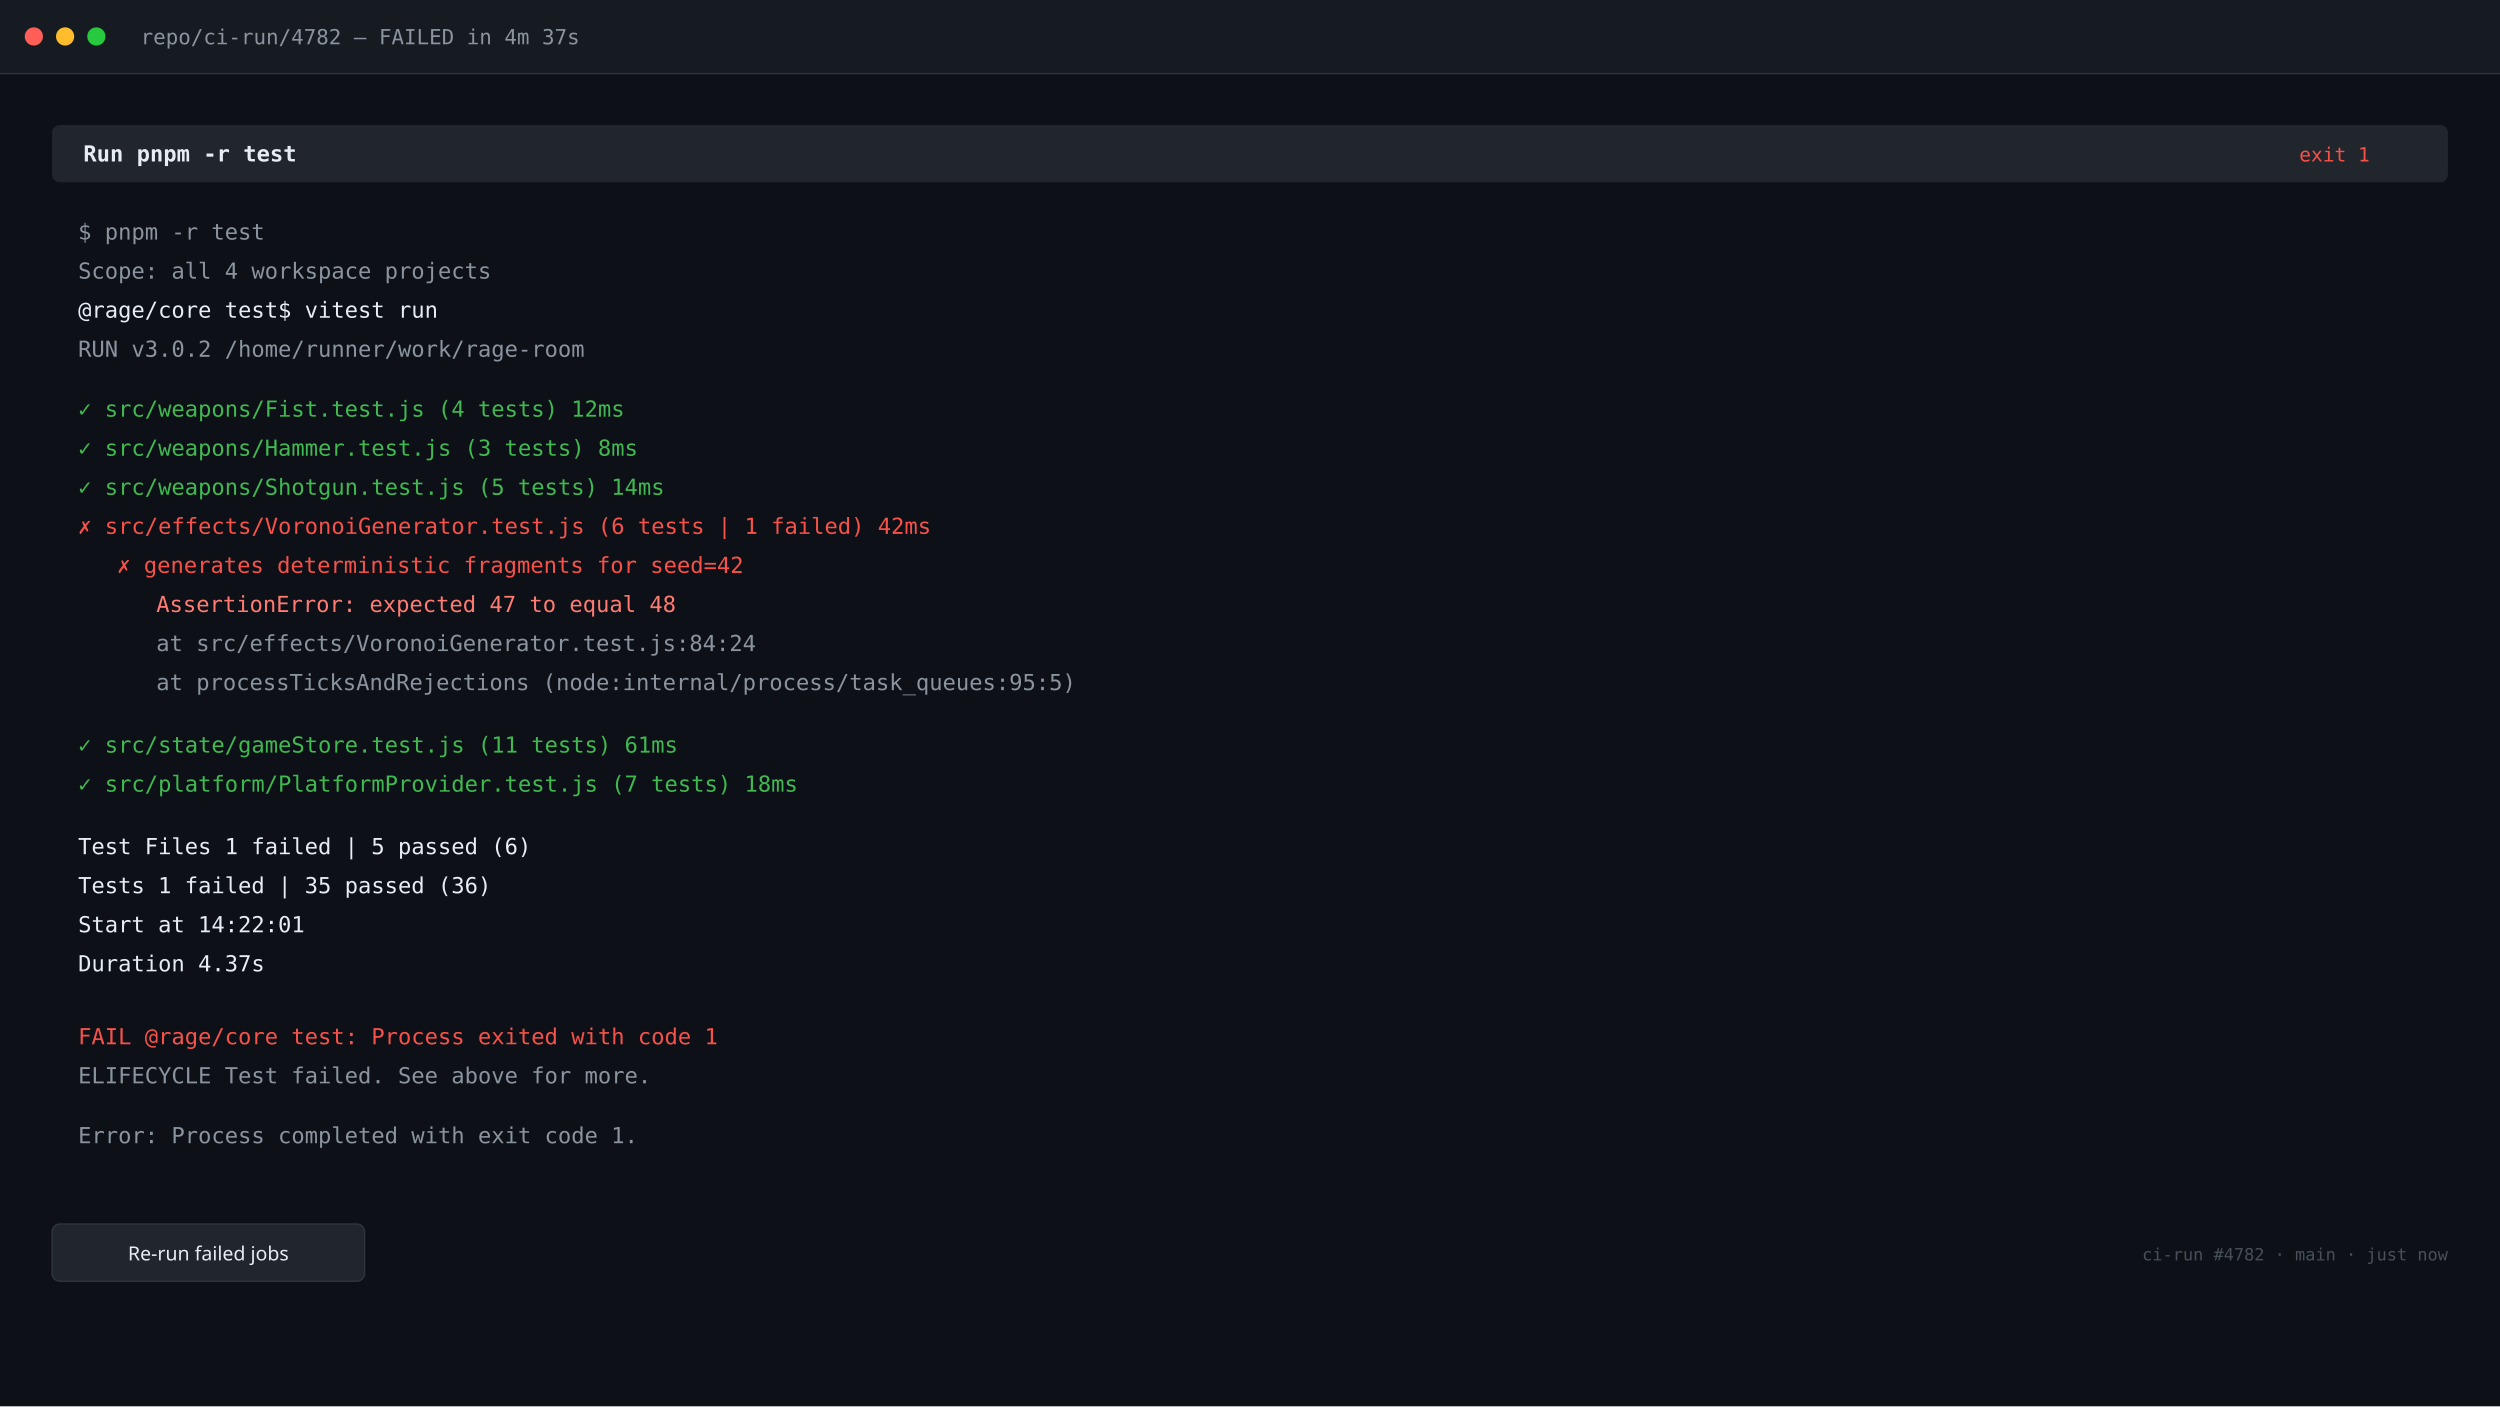
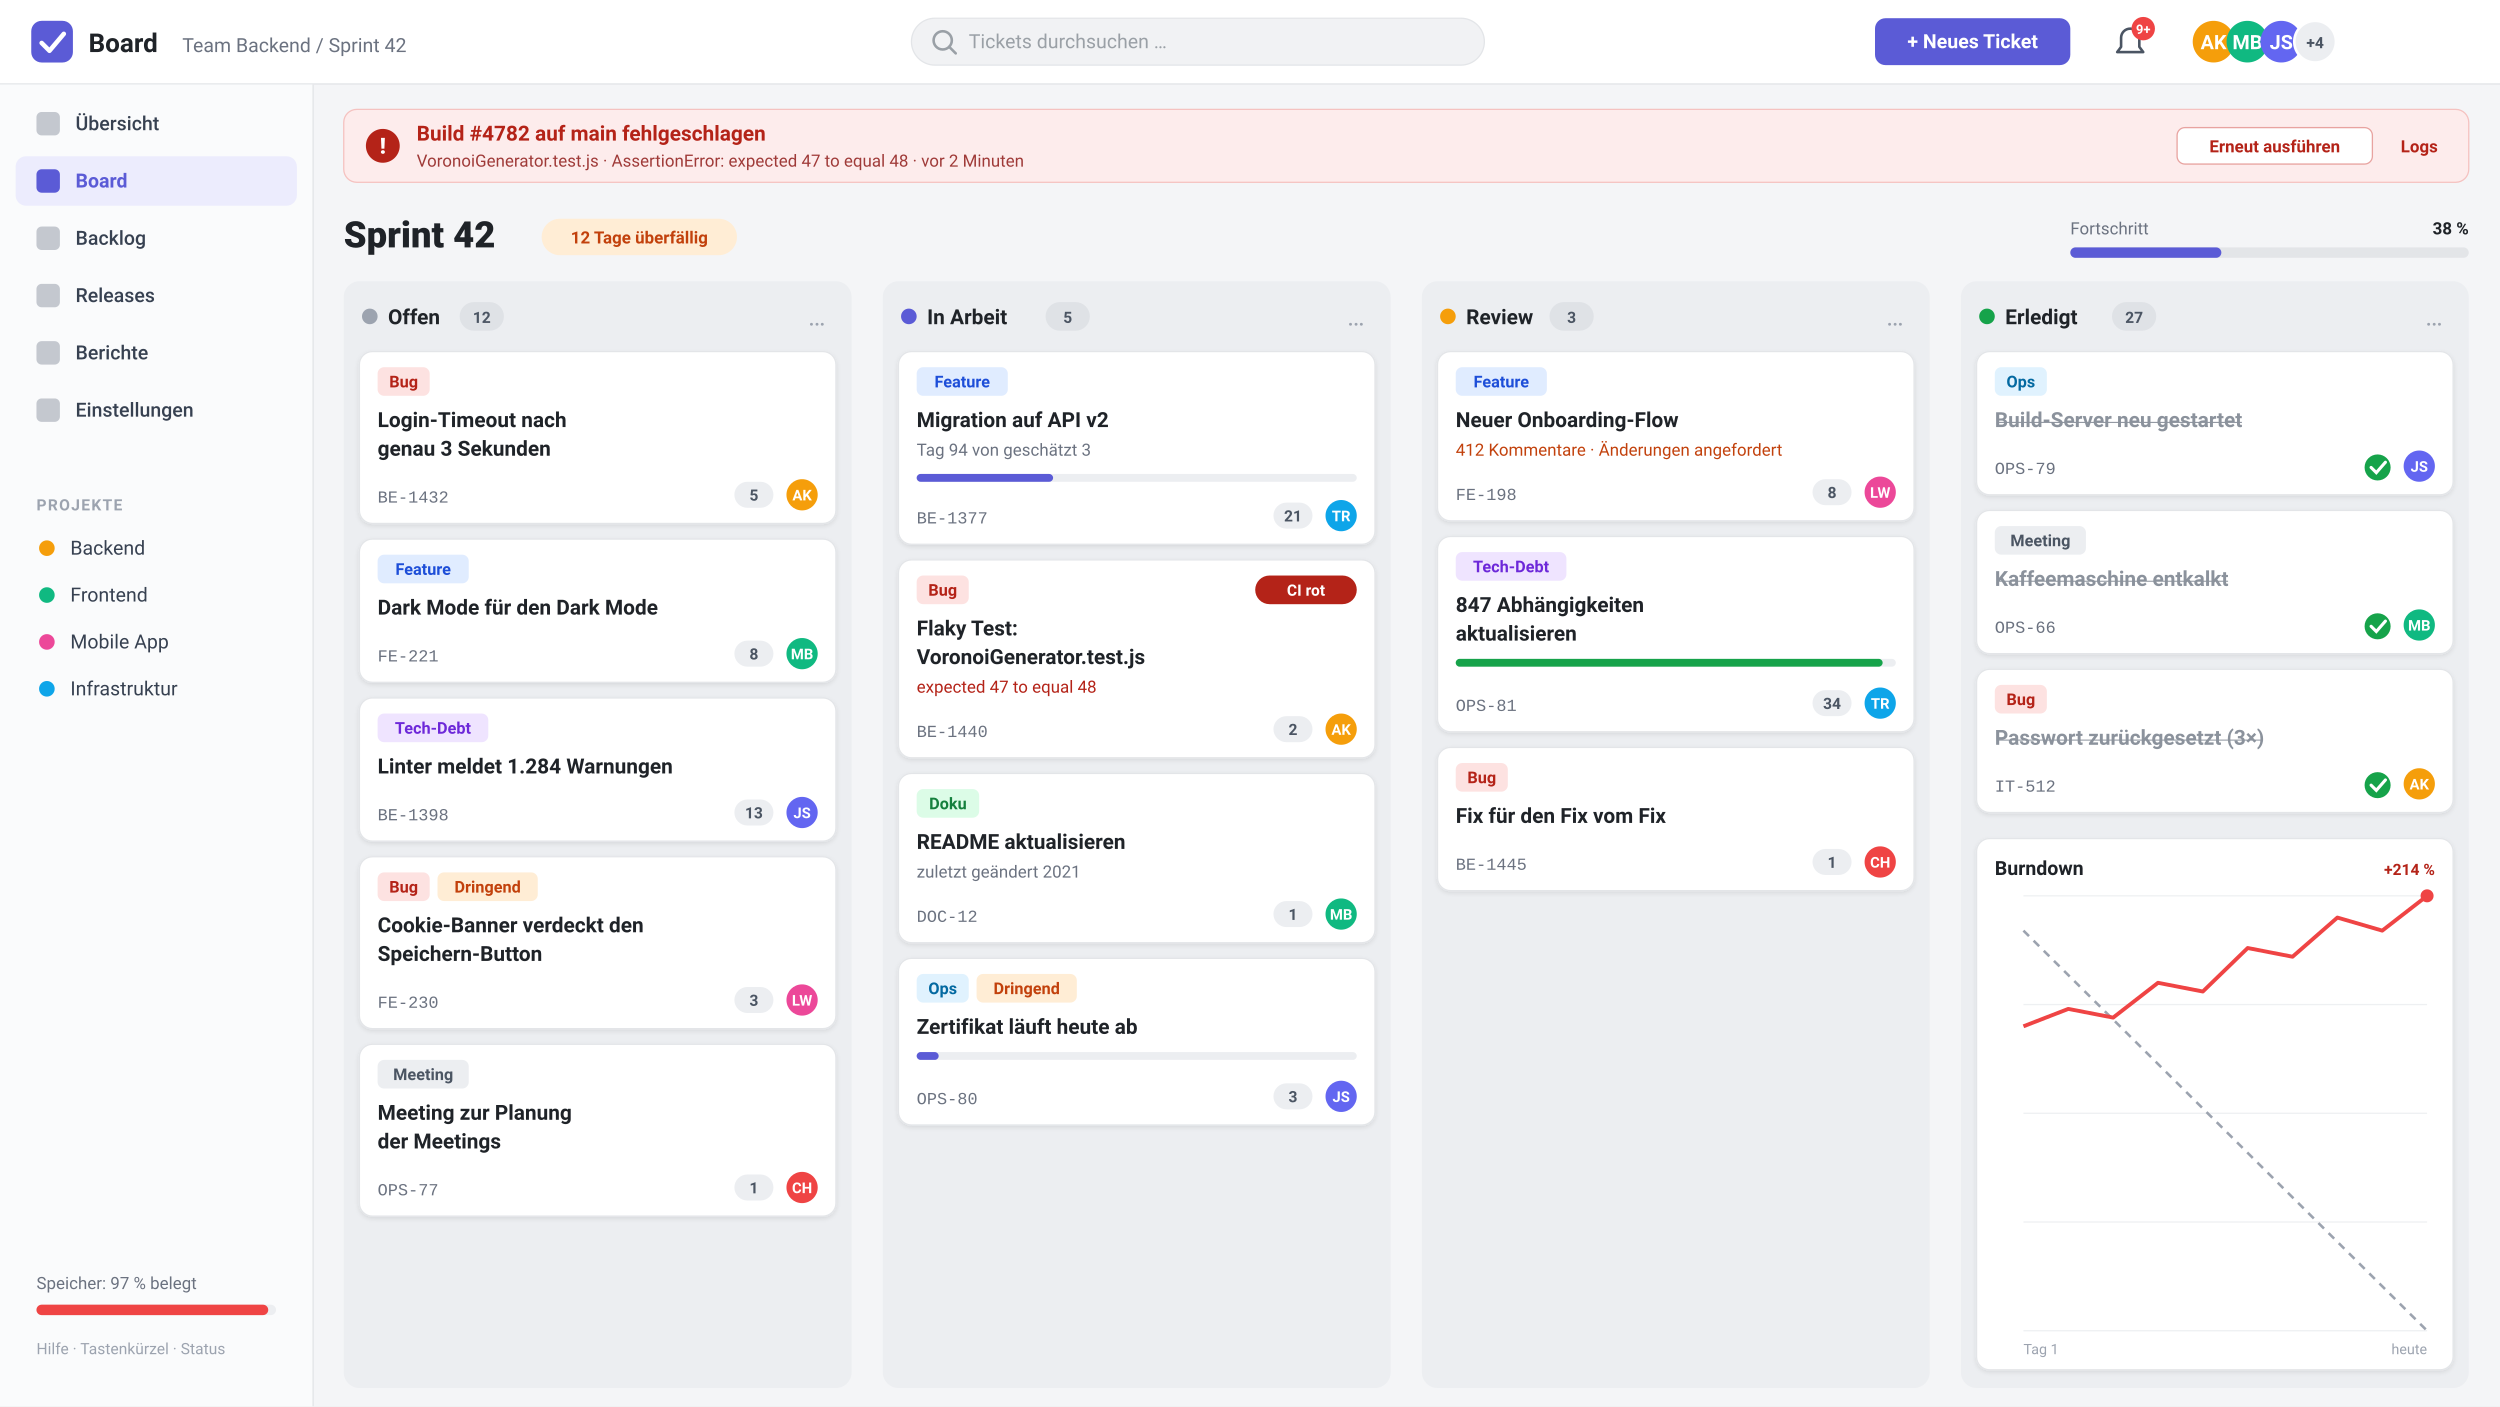
- <svg xmlns="http://www.w3.org/2000/svg" width="1920" height="1080" viewBox="0 0 1920 1080">
-   <rect width="1920" height="1080" fill="#0d1117" />
-   <rect x="0" y="0" width="1920" height="56" fill="#161b22" />
-   <rect x="0" y="56" width="1920" height="1" fill="#30363d" />
-   <circle cx="26" cy="28" r="7" fill="#ff5f56" />
-   <circle cx="50" cy="28" r="7" fill="#ffbd2e" />
-   <circle cx="74" cy="28" r="7" fill="#27c93f" />
-   <text x="108" y="34" font-family="ui-monospace, SFMono-Regular, Consolas, monospace" font-size="16" fill="#8b949e">
-     repo/ci-run/4782  —  FAILED in 4m 37s
-   </text>
-   <rect x="40" y="96" width="1840" height="44" fill="#21262d" rx="6" />
-   <text x="64" y="124" font-family="ui-monospace, Consolas, monospace" font-size="17" fill="#e6edf3" font-weight="700">
-     Run pnpm -r test
-   </text>
-   <text x="1820" y="124" text-anchor="end" font-family="ui-monospace, Consolas, monospace" font-size="15" fill="#f85149">
-     exit 1
-   </text>
-   <g font-family="ui-monospace, SFMono-Regular, Consolas, monospace" font-size="17">
-     <text x="60" y="184" fill="#8b949e">$ pnpm -r test</text>
-     <text x="60" y="214" fill="#8b949e">Scope: all 4 workspace projects</text>
-     <text x="60" y="244" fill="#e6edf3">@rage/core test$ vitest run</text>
-     <text x="60" y="274" fill="#8b949e"> RUN  v3.0.2 /home/runner/work/rage-room</text>
-     <text x="60" y="320" fill="#3fb950"> ✓ src/weapons/Fist.test.js (4 tests) 12ms</text>
-     <text x="60" y="350" fill="#3fb950"> ✓ src/weapons/Hammer.test.js (3 tests) 8ms</text>
-     <text x="60" y="380" fill="#3fb950"> ✓ src/weapons/Shotgun.test.js (5 tests) 14ms</text>
-     <text x="60" y="410" fill="#f85149"> ✗ src/effects/VoronoiGenerator.test.js (6 tests | 1 failed) 42ms</text>
-     <text x="90" y="440" fill="#f85149">  ✗ generates deterministic fragments for seed=42</text>
-     <text x="120" y="470" fill="#ff7b72">    AssertionError: expected 47 to equal 48</text>
-     <text x="120" y="500" fill="#8b949e">      at src/effects/VoronoiGenerator.test.js:84:24</text>
-     <text x="120" y="530" fill="#8b949e">      at processTicksAndRejections (node:internal/process/task_queues:95:5)</text>
-     <text x="60" y="578" fill="#3fb950"> ✓ src/state/gameStore.test.js (11 tests) 61ms</text>
-     <text x="60" y="608" fill="#3fb950"> ✓ src/platform/PlatformProvider.test.js (7 tests) 18ms</text>
-     <text x="60" y="656" fill="#e6edf3"> Test Files  1 failed | 5 passed (6)</text>
-     <text x="60" y="686" fill="#e6edf3">      Tests  1 failed | 35 passed (36)</text>
-     <text x="60" y="716" fill="#e6edf3">   Start at  14:22:01</text>
-     <text x="60" y="746" fill="#e6edf3">   Duration  4.37s</text>
-     <text x="60" y="802" fill="#f85149"> FAIL  @rage/core test: Process exited with code 1</text>
-     <text x="60" y="832" fill="#8b949e">   ELIFECYCLE  Test failed. See above for more.</text>
-     <text x="60" y="878" fill="#8b949e">Error: Process completed with exit code 1.</text>
-   </g>
-   <rect x="40" y="940" width="240" height="44" rx="6" fill="#21262d" stroke="#30363d" />
-   <text x="160" y="968" text-anchor="middle" font-family="system-ui, sans-serif" font-size="15" fill="#e6edf3">
-     Re-run failed jobs
-   </text>
-   <text x="1880" y="968" text-anchor="end" font-family="ui-monospace, Consolas, monospace" font-size="13" fill="#484f58">
-     ci-run #4782  ·  main  ·  just now
-   </text>
+ <svg xmlns="http://www.w3.org/2000/svg" width="1920" height="1080" viewBox="0 0 1920 1080" font-family="system-ui, -apple-system, 'Segoe UI', Roboto, Arial, sans-serif">
+   <defs>
+     <filter id="sh" x="-5%" y="-10%" width="110%" height="130%">
+       <feDropShadow dx="0" dy="1.5" stdDeviation="1.8" flood-color="#0f172a" flood-opacity="0.09" />
+     </filter>
+   </defs>
+   <rect width="1920" height="1080" fill="#f4f5f7" />
+   <rect width="1920" height="64" fill="#fff" />
+   <rect y="64" width="1920" height="1" fill="#e3e5e8" />
+   <rect x="24" y="16" width="32" height="32" rx="8" fill="#5b5bd6" />
+   <path d="M32 33 l6 6 l11 -13" stroke="#fff" stroke-width="3.5" fill="none" stroke-linecap="round" stroke-linejoin="round" />
+   <text x="68" y="40" font-size="20" font-weight="700" fill="#1f2328">Board</text>
+   <text x="140" y="40" font-size="15" fill="#6b7280">Team Backend  /  Sprint 42</text>
+   <rect x="700" y="14" width="440" height="36" rx="18" fill="#f1f2f4" stroke="#e3e5e8" />
+   <circle cx="724" cy="31" r="7" fill="none" stroke="#9aa0a6" stroke-width="2" />
+   <line x1="729" y1="36" x2="734" y2="41" stroke="#9aa0a6" stroke-width="2" stroke-linecap="round" />
+   <text x="744" y="37" font-size="15" fill="#9aa0a6">Tickets durchsuchen …</text>
+   <rect x="1440" y="14" width="150" height="36" rx="8" fill="#5b5bd6" />
+   <text x="1515" y="37" text-anchor="middle" font-size="15" font-weight="600" fill="#fff">+ Neues Ticket</text>
+   <path d="M1626 40 h20 l-3 -4 v-7 a7 7 0 0 0 -14 0 v7 z" fill="none" stroke="#4b5563" stroke-width="2" stroke-linejoin="round" />
+   <circle cx="1646" cy="22" r="9" fill="#ef4444" />
+   <text x="1646" y="26" text-anchor="middle" font-size="10" font-weight="700" fill="#fff">9+</text>
+   <circle cx="1700" cy="32" r="16" fill="#f59e0b" />
+   <text x="1700" y="37.76" text-anchor="middle" font-size="15.2" font-weight="700" fill="#fff">AK</text>
+   <circle cx="1726" cy="32" r="16" fill="#10b981" />
+   <text x="1726" y="37.76" text-anchor="middle" font-size="15.2" font-weight="700" fill="#fff">MB</text>
+   <circle cx="1752" cy="32" r="16" fill="#6366f1" />
+   <text x="1752" y="37.76" text-anchor="middle" font-size="15.2" font-weight="700" fill="#fff">JS</text>
+   <circle cx="1778" cy="32" r="16" fill="#eceef1" stroke="#fff" stroke-width="2" />
+   <text x="1778" y="37" text-anchor="middle" font-size="12" font-weight="700" fill="#4b5563">+4</text>
+   <rect y="65" width="240" height="1015" fill="#fafbfc" />
+   <rect x="240" y="65" width="1" height="1015" fill="#e3e5e8" />
+   <rect x="28" y="86" width="18" height="18" rx="4" fill="#c4c8cf" />
+   <text x="58" y="100" font-size="15" font-weight="500" fill="#374151">Übersicht</text>
+   <rect x="12" y="120" width="216" height="38" rx="8" fill="#ececfd" />
+   <rect x="28" y="130" width="18" height="18" rx="4" fill="#5b5bd6" />
+   <text x="58" y="144" font-size="15" font-weight="700" fill="#5b5bd6">Board</text>
+   <rect x="28" y="174" width="18" height="18" rx="4" fill="#c4c8cf" />
+   <text x="58" y="188" font-size="15" font-weight="500" fill="#374151">Backlog</text>
+   <rect x="28" y="218" width="18" height="18" rx="4" fill="#c4c8cf" />
+   <text x="58" y="232" font-size="15" font-weight="500" fill="#374151">Releases</text>
+   <rect x="28" y="262" width="18" height="18" rx="4" fill="#c4c8cf" />
+   <text x="58" y="276" font-size="15" font-weight="500" fill="#374151">Berichte</text>
+   <rect x="28" y="306" width="18" height="18" rx="4" fill="#c4c8cf" />
+   <text x="58" y="320" font-size="15" font-weight="500" fill="#374151">Einstellungen</text>
+   <text x="28" y="392" font-size="12" font-weight="700" fill="#9ca3af" letter-spacing="1">PROJEKTE</text>
+   <circle cx="36" cy="421" r="6" fill="#f59e0b" />
+   <text x="54" y="426" font-size="15" fill="#374151">Backend</text>
+   <circle cx="36" cy="457" r="6" fill="#10b981" />
+   <text x="54" y="462" font-size="15" fill="#374151">Frontend</text>
+   <circle cx="36" cy="493" r="6" fill="#ec4899" />
+   <text x="54" y="498" font-size="15" fill="#374151">Mobile App</text>
+   <circle cx="36" cy="529" r="6" fill="#0ea5e9" />
+   <text x="54" y="534" font-size="15" fill="#374151">Infrastruktur</text>
+   <text x="28" y="990" font-size="13" fill="#6b7280">Speicher: 97 % belegt</text>
+   <rect x="28" y="1002" width="184" height="8" rx="4" fill="#eceef1" />
+   <rect x="28" y="1002" width="178" height="8" rx="4" fill="#ef4444" />
+   <text x="28" y="1040" font-size="12" fill="#9ca3af">Hilfe · Tastenkürzel · Status</text>
+   <rect x="264" y="84" width="1632" height="56" rx="10" fill="#fdecec" stroke="#f5c2c0" />
+   <circle cx="294" cy="112" r="13" fill="#b42318" />
+   <text x="294" y="118" text-anchor="middle" font-size="17" font-weight="800" fill="#fff">!</text>
+   <text x="320" y="108" font-size="16" font-weight="700" fill="#b42318">Build #4782 auf main fehlgeschlagen</text>
+   <text x="320" y="128" font-size="13" fill="#9f3a38">VoronoiGenerator.test.js · AssertionError: expected 47 to equal 48 · vor 2 Minuten</text>
+   <rect x="1672" y="98" width="150" height="28" rx="6" fill="#fff" stroke="#e8a3a0" />
+   <text x="1747" y="117" text-anchor="middle" font-size="13" font-weight="600" fill="#b42318">Erneut ausführen</text>
+   <text x="1858" y="117" text-anchor="middle" font-size="13" font-weight="600" fill="#b42318">Logs</text>
+   <text x="264" y="190" font-size="28" font-weight="800" fill="#1f2328">Sprint 42</text>
+   <rect x="416" y="168" width="150" height="28" rx="14" fill="#ffedd5" />
+   <text x="491" y="187" text-anchor="middle" font-size="13" font-weight="700" fill="#c2410c">12 Tage überfällig</text>
+   <text x="1590" y="180" font-size="13" fill="#6b7280">Fortschritt</text>
+   <text x="1896" y="180" text-anchor="end" font-size="13" font-weight="700" fill="#1f2328">38 %</text>
+   <rect x="1590" y="190" width="306" height="8" rx="4" fill="#e3e5e8" />
+   <rect x="1590" y="190" width="116" height="8" rx="4" fill="#5b5bd6" />
+   <rect x="264" y="216" width="390" height="850" rx="12" fill="#eceef1" />
+   <circle cx="284" cy="243" r="6" fill="#9ca3af" />
+   <text x="298" y="249" font-size="16" font-weight="700" fill="#1f2328">Offen</text>
+   <rect x="353" y="232" width="34" height="22" rx="11" fill="#dfe2e6" />
+   <text x="370" y="248" text-anchor="middle" font-size="12" font-weight="700" fill="#4b5563">12</text>
+   <text x="634" y="250" text-anchor="end" font-size="20" fill="#9ca3af">…</text>
+   <g filter="url(#sh)">
+     <rect x="276" y="270" width="366" height="132" rx="10" fill="#ffffff" stroke="#e3e5e8" />
+   </g>
+   <rect x="290" y="282" width="40" height="22" rx="5" fill="#fde2e1" />
+   <text x="310" y="297.5" text-anchor="middle" font-size="12.5" font-weight="600" fill="#b42318">Bug</text>
+   <text x="290" y="328" font-size="16" font-weight="600" fill="#1f2328">Login-Timeout nach</text>
+   <text x="290" y="350" font-size="16" font-weight="600" fill="#1f2328">genau 3 Sekunden</text>
+   <text x="290" y="386" font-family="ui-monospace, Consolas, 'Courier New', monospace" font-size="13" fill="#6b7280">BE-1432</text>
+   <rect x="564" y="370" width="30" height="20" rx="10" fill="#eceef1" />
+   <text x="579" y="384.5" text-anchor="middle" font-size="12" font-weight="700" fill="#4b5563">5</text>
+   <circle cx="616" cy="380" r="12" fill="#f59e0b" />
+   <text x="616" y="384.32" text-anchor="middle" font-size="11.4" font-weight="700" fill="#fff">AK</text>
+   <g filter="url(#sh)">
+     <rect x="276" y="414" width="366" height="110" rx="10" fill="#ffffff" stroke="#e3e5e8" />
+   </g>
+   <rect x="290" y="426" width="70" height="22" rx="5" fill="#e0ecff" />
+   <text x="325" y="441.5" text-anchor="middle" font-size="12.5" font-weight="600" fill="#1d4ed8">Feature</text>
+   <text x="290" y="472" font-size="16" font-weight="600" fill="#1f2328">Dark Mode für den Dark Mode</text>
+   <text x="290" y="508" font-family="ui-monospace, Consolas, 'Courier New', monospace" font-size="13" fill="#6b7280">FE-221</text>
+   <rect x="564" y="492" width="30" height="20" rx="10" fill="#eceef1" />
+   <text x="579" y="506.5" text-anchor="middle" font-size="12" font-weight="700" fill="#4b5563">8</text>
+   <circle cx="616" cy="502" r="12" fill="#10b981" />
+   <text x="616" y="506.32" text-anchor="middle" font-size="11.4" font-weight="700" fill="#fff">MB</text>
+   <g filter="url(#sh)">
+     <rect x="276" y="536" width="366" height="110" rx="10" fill="#ffffff" stroke="#e3e5e8" />
+   </g>
+   <rect x="290" y="548" width="85" height="22" rx="5" fill="#efe4ff" />
+   <text x="332.5" y="563.5" text-anchor="middle" font-size="12.5" font-weight="600" fill="#6d28d9">Tech-Debt</text>
+   <text x="290" y="594" font-size="16" font-weight="600" fill="#1f2328">Linter meldet 1.284 Warnungen</text>
+   <text x="290" y="630" font-family="ui-monospace, Consolas, 'Courier New', monospace" font-size="13" fill="#6b7280">BE-1398</text>
+   <rect x="564" y="614" width="30" height="20" rx="10" fill="#eceef1" />
+   <text x="579" y="628.5" text-anchor="middle" font-size="12" font-weight="700" fill="#4b5563">13</text>
+   <circle cx="616" cy="624" r="12" fill="#6366f1" />
+   <text x="616" y="628.32" text-anchor="middle" font-size="11.4" font-weight="700" fill="#fff">JS</text>
+   <g filter="url(#sh)">
+     <rect x="276" y="658" width="366" height="132" rx="10" fill="#ffffff" stroke="#e3e5e8" />
+   </g>
+   <rect x="290" y="670" width="40" height="22" rx="5" fill="#fde2e1" />
+   <text x="310" y="685.5" text-anchor="middle" font-size="12.5" font-weight="600" fill="#b42318">Bug</text>
+   <rect x="336" y="670" width="77" height="22" rx="5" fill="#ffedd5" />
+   <text x="374.5" y="685.5" text-anchor="middle" font-size="12.5" font-weight="600" fill="#c2410c">Dringend</text>
+   <text x="290" y="716" font-size="16" font-weight="600" fill="#1f2328">Cookie-Banner verdeckt den</text>
+   <text x="290" y="738" font-size="16" font-weight="600" fill="#1f2328">Speichern-Button</text>
+   <text x="290" y="774" font-family="ui-monospace, Consolas, 'Courier New', monospace" font-size="13" fill="#6b7280">FE-230</text>
+   <rect x="564" y="758" width="30" height="20" rx="10" fill="#eceef1" />
+   <text x="579" y="772.5" text-anchor="middle" font-size="12" font-weight="700" fill="#4b5563">3</text>
+   <circle cx="616" cy="768" r="12" fill="#ec4899" />
+   <text x="616" y="772.32" text-anchor="middle" font-size="11.4" font-weight="700" fill="#fff">LW</text>
+   <g filter="url(#sh)">
+     <rect x="276" y="802" width="366" height="132" rx="10" fill="#ffffff" stroke="#e3e5e8" />
+   </g>
+   <rect x="290" y="814" width="70" height="22" rx="5" fill="#eceef1" />
+   <text x="325" y="829.5" text-anchor="middle" font-size="12.5" font-weight="600" fill="#4b5563">Meeting</text>
+   <text x="290" y="860" font-size="16" font-weight="600" fill="#1f2328">Meeting zur Planung</text>
+   <text x="290" y="882" font-size="16" font-weight="600" fill="#1f2328">der Meetings</text>
+   <text x="290" y="918" font-family="ui-monospace, Consolas, 'Courier New', monospace" font-size="13" fill="#6b7280">OPS-77</text>
+   <rect x="564" y="902" width="30" height="20" rx="10" fill="#eceef1" />
+   <text x="579" y="916.5" text-anchor="middle" font-size="12" font-weight="700" fill="#4b5563">1</text>
+   <circle cx="616" cy="912" r="12" fill="#ef4444" />
+   <text x="616" y="916.32" text-anchor="middle" font-size="11.4" font-weight="700" fill="#fff">CH</text>
+   <rect x="678" y="216" width="390" height="850" rx="12" fill="#eceef1" />
+   <circle cx="698" cy="243" r="6" fill="#5b5bd6" />
+   <text x="712" y="249" font-size="16" font-weight="700" fill="#1f2328">In Arbeit</text>
+   <rect x="803" y="232" width="34" height="22" rx="11" fill="#dfe2e6" />
+   <text x="820" y="248" text-anchor="middle" font-size="12" font-weight="700" fill="#4b5563">5</text>
+   <text x="1048" y="250" text-anchor="end" font-size="20" fill="#9ca3af">…</text>
+   <g filter="url(#sh)">
+     <rect x="690" y="270" width="366" height="148" rx="10" fill="#ffffff" stroke="#e3e5e8" />
+   </g>
+   <rect x="704" y="282" width="70" height="22" rx="5" fill="#e0ecff" />
+   <text x="739" y="297.5" text-anchor="middle" font-size="12.5" font-weight="600" fill="#1d4ed8">Feature</text>
+   <text x="704" y="328" font-size="16" font-weight="600" fill="#1f2328">Migration auf API v2</text>
+   <text x="704" y="350" font-size="13" fill="#6b7280">Tag 94 von geschätzt 3</text>
+   <rect x="704" y="364" width="338" height="6" rx="3" fill="#eceef1" />
+   <rect x="704" y="364" width="104.78" height="6" rx="3" fill="#5b5bd6" />
+   <text x="704" y="402" font-family="ui-monospace, Consolas, 'Courier New', monospace" font-size="13" fill="#6b7280">BE-1377</text>
+   <rect x="978" y="386" width="30" height="20" rx="10" fill="#eceef1" />
+   <text x="993" y="400.5" text-anchor="middle" font-size="12" font-weight="700" fill="#4b5563">21</text>
+   <circle cx="1030" cy="396" r="12" fill="#0ea5e9" />
+   <text x="1030" y="400.32" text-anchor="middle" font-size="11.4" font-weight="700" fill="#fff">TR</text>
+   <g filter="url(#sh)">
+     <rect x="690" y="430" width="366" height="152" rx="10" fill="#ffffff" stroke="#e3e5e8" />
+   </g>
+   <rect x="704" y="442" width="40" height="22" rx="5" fill="#fde2e1" />
+   <text x="724" y="457.5" text-anchor="middle" font-size="12.5" font-weight="600" fill="#b42318">Bug</text>
+   <text x="704" y="488" font-size="16" font-weight="600" fill="#1f2328">Flaky Test:</text>
+   <text x="704" y="510" font-size="16" font-weight="600" fill="#1f2328">VoronoiGenerator.test.js</text>
+   <text x="704" y="532" font-size="13" fill="#b42318">expected 47 to equal 48</text>
+   <text x="704" y="566" font-family="ui-monospace, Consolas, 'Courier New', monospace" font-size="13" fill="#6b7280">BE-1440</text>
+   <rect x="978" y="550" width="30" height="20" rx="10" fill="#eceef1" />
+   <text x="993" y="564.5" text-anchor="middle" font-size="12" font-weight="700" fill="#4b5563">2</text>
+   <circle cx="1030" cy="560" r="12" fill="#f59e0b" />
+   <text x="1030" y="564.32" text-anchor="middle" font-size="11.4" font-weight="700" fill="#fff">AK</text>
+   <rect x="964" y="442" width="78" height="22" rx="11" fill="#b42318" />
+   <text x="1003" y="457.5" text-anchor="middle" font-size="12" font-weight="700" fill="#fff">CI rot</text>
+   <g filter="url(#sh)">
+     <rect x="690" y="594" width="366" height="130" rx="10" fill="#ffffff" stroke="#e3e5e8" />
+   </g>
+   <rect x="704" y="606" width="48" height="22" rx="5" fill="#dcfce7" />
+   <text x="728" y="621.5" text-anchor="middle" font-size="12.5" font-weight="600" fill="#15803d">Doku</text>
+   <text x="704" y="652" font-size="16" font-weight="600" fill="#1f2328">README aktualisieren</text>
+   <text x="704" y="674" font-size="13" fill="#6b7280">zuletzt geändert 2021</text>
+   <text x="704" y="708" font-family="ui-monospace, Consolas, 'Courier New', monospace" font-size="13" fill="#6b7280">DOC-12</text>
+   <rect x="978" y="692" width="30" height="20" rx="10" fill="#eceef1" />
+   <text x="993" y="706.5" text-anchor="middle" font-size="12" font-weight="700" fill="#4b5563">1</text>
+   <circle cx="1030" cy="702" r="12" fill="#10b981" />
+   <text x="1030" y="706.32" text-anchor="middle" font-size="11.4" font-weight="700" fill="#fff">MB</text>
+   <g filter="url(#sh)">
+     <rect x="690" y="736" width="366" height="128" rx="10" fill="#ffffff" stroke="#e3e5e8" />
+   </g>
+   <rect x="704" y="748" width="40" height="22" rx="5" fill="#e0f2fe" />
+   <text x="724" y="763.5" text-anchor="middle" font-size="12.5" font-weight="600" fill="#0369a1">Ops</text>
+   <rect x="750" y="748" width="77" height="22" rx="5" fill="#ffedd5" />
+   <text x="788.5" y="763.5" text-anchor="middle" font-size="12.5" font-weight="600" fill="#c2410c">Dringend</text>
+   <text x="704" y="794" font-size="16" font-weight="600" fill="#1f2328">Zertifikat läuft heute ab</text>
+   <rect x="704" y="808" width="338" height="6" rx="3" fill="#eceef1" />
+   <rect x="704" y="808" width="16.9" height="6" rx="3" fill="#5b5bd6" />
+   <text x="704" y="848" font-family="ui-monospace, Consolas, 'Courier New', monospace" font-size="13" fill="#6b7280">OPS-80</text>
+   <rect x="978" y="832" width="30" height="20" rx="10" fill="#eceef1" />
+   <text x="993" y="846.5" text-anchor="middle" font-size="12" font-weight="700" fill="#4b5563">3</text>
+   <circle cx="1030" cy="842" r="12" fill="#6366f1" />
+   <text x="1030" y="846.32" text-anchor="middle" font-size="11.4" font-weight="700" fill="#fff">JS</text>
+   <rect x="1092" y="216" width="390" height="850" rx="12" fill="#eceef1" />
+   <circle cx="1112" cy="243" r="6" fill="#f59e0b" />
+   <text x="1126" y="249" font-size="16" font-weight="700" fill="#1f2328">Review</text>
+   <rect x="1190" y="232" width="34" height="22" rx="11" fill="#dfe2e6" />
+   <text x="1207" y="248" text-anchor="middle" font-size="12" font-weight="700" fill="#4b5563">3</text>
+   <text x="1462" y="250" text-anchor="end" font-size="20" fill="#9ca3af">…</text>
+   <g filter="url(#sh)">
+     <rect x="1104" y="270" width="366" height="130" rx="10" fill="#ffffff" stroke="#e3e5e8" />
+   </g>
+   <rect x="1118" y="282" width="70" height="22" rx="5" fill="#e0ecff" />
+   <text x="1153" y="297.5" text-anchor="middle" font-size="12.5" font-weight="600" fill="#1d4ed8">Feature</text>
+   <text x="1118" y="328" font-size="16" font-weight="600" fill="#1f2328">Neuer Onboarding-Flow</text>
+   <text x="1118" y="350" font-size="13" fill="#c2410c">412 Kommentare · Änderungen angefordert</text>
+   <text x="1118" y="384" font-family="ui-monospace, Consolas, 'Courier New', monospace" font-size="13" fill="#6b7280">FE-198</text>
+   <rect x="1392" y="368" width="30" height="20" rx="10" fill="#eceef1" />
+   <text x="1407" y="382.5" text-anchor="middle" font-size="12" font-weight="700" fill="#4b5563">8</text>
+   <circle cx="1444" cy="378" r="12" fill="#ec4899" />
+   <text x="1444" y="382.32" text-anchor="middle" font-size="11.4" font-weight="700" fill="#fff">LW</text>
+   <g filter="url(#sh)">
+     <rect x="1104" y="412" width="366" height="150" rx="10" fill="#ffffff" stroke="#e3e5e8" />
+   </g>
+   <rect x="1118" y="424" width="85" height="22" rx="5" fill="#efe4ff" />
+   <text x="1160.5" y="439.5" text-anchor="middle" font-size="12.5" font-weight="600" fill="#6d28d9">Tech-Debt</text>
+   <text x="1118" y="470" font-size="16" font-weight="600" fill="#1f2328">847 Abhängigkeiten</text>
+   <text x="1118" y="492" font-size="16" font-weight="600" fill="#1f2328">aktualisieren</text>
+   <rect x="1118" y="506" width="338" height="6" rx="3" fill="#eceef1" />
+   <rect x="1118" y="506" width="327.86" height="6" rx="3" fill="#16a34a" />
+   <text x="1118" y="546" font-family="ui-monospace, Consolas, 'Courier New', monospace" font-size="13" fill="#6b7280">OPS-81</text>
+   <rect x="1392" y="530" width="30" height="20" rx="10" fill="#eceef1" />
+   <text x="1407" y="544.5" text-anchor="middle" font-size="12" font-weight="700" fill="#4b5563">34</text>
+   <circle cx="1444" cy="540" r="12" fill="#0ea5e9" />
+   <text x="1444" y="544.32" text-anchor="middle" font-size="11.4" font-weight="700" fill="#fff">TR</text>
+   <g filter="url(#sh)">
+     <rect x="1104" y="574" width="366" height="110" rx="10" fill="#ffffff" stroke="#e3e5e8" />
+   </g>
+   <rect x="1118" y="586" width="40" height="22" rx="5" fill="#fde2e1" />
+   <text x="1138" y="601.5" text-anchor="middle" font-size="12.5" font-weight="600" fill="#b42318">Bug</text>
+   <text x="1118" y="632" font-size="16" font-weight="600" fill="#1f2328">Fix für den Fix vom Fix</text>
+   <text x="1118" y="668" font-family="ui-monospace, Consolas, 'Courier New', monospace" font-size="13" fill="#6b7280">BE-1445</text>
+   <rect x="1392" y="652" width="30" height="20" rx="10" fill="#eceef1" />
+   <text x="1407" y="666.5" text-anchor="middle" font-size="12" font-weight="700" fill="#4b5563">1</text>
+   <circle cx="1444" cy="662" r="12" fill="#ef4444" />
+   <text x="1444" y="666.32" text-anchor="middle" font-size="11.4" font-weight="700" fill="#fff">CH</text>
+   <rect x="1506" y="216" width="390" height="850" rx="12" fill="#eceef1" />
+   <circle cx="1526" cy="243" r="6" fill="#16a34a" />
+   <text x="1540" y="249" font-size="16" font-weight="700" fill="#1f2328">Erledigt</text>
+   <rect x="1622" y="232" width="34" height="22" rx="11" fill="#dfe2e6" />
+   <text x="1639" y="248" text-anchor="middle" font-size="12" font-weight="700" fill="#4b5563">27</text>
+   <text x="1876" y="250" text-anchor="end" font-size="20" fill="#9ca3af">…</text>
+   <g filter="url(#sh)">
+     <rect x="1518" y="270" width="366" height="110" rx="10" fill="#ffffff" stroke="#e3e5e8" />
+   </g>
+   <rect x="1532" y="282" width="40" height="22" rx="5" fill="#e0f2fe" />
+   <text x="1552" y="297.5" text-anchor="middle" font-size="12.5" font-weight="600" fill="#0369a1">Ops</text>
+   <text x="1532" y="328" font-size="16" font-weight="600" fill="#8b929c" text-decoration="line-through">Build-Server neu gestartet</text>
+   <text x="1532" y="364" font-family="ui-monospace, Consolas, 'Courier New', monospace" font-size="13" fill="#6b7280">OPS-79</text>
+   <circle cx="1826" cy="359" r="10" fill="#16a34a" />
+   <path d="M1821 359 l4 4 l7 -8" stroke="#fff" stroke-width="2.4" fill="none" stroke-linecap="round" />
+   <circle cx="1858" cy="358" r="12" fill="#6366f1" />
+   <text x="1858" y="362.32" text-anchor="middle" font-size="11.4" font-weight="700" fill="#fff">JS</text>
+   <g filter="url(#sh)">
+     <rect x="1518" y="392" width="366" height="110" rx="10" fill="#ffffff" stroke="#e3e5e8" />
+   </g>
+   <rect x="1532" y="404" width="70" height="22" rx="5" fill="#eceef1" />
+   <text x="1567" y="419.5" text-anchor="middle" font-size="12.5" font-weight="600" fill="#4b5563">Meeting</text>
+   <text x="1532" y="450" font-size="16" font-weight="600" fill="#8b929c" text-decoration="line-through">Kaffeemaschine entkalkt</text>
+   <text x="1532" y="486" font-family="ui-monospace, Consolas, 'Courier New', monospace" font-size="13" fill="#6b7280">OPS-66</text>
+   <circle cx="1826" cy="481" r="10" fill="#16a34a" />
+   <path d="M1821 481 l4 4 l7 -8" stroke="#fff" stroke-width="2.4" fill="none" stroke-linecap="round" />
+   <circle cx="1858" cy="480" r="12" fill="#10b981" />
+   <text x="1858" y="484.32" text-anchor="middle" font-size="11.4" font-weight="700" fill="#fff">MB</text>
+   <g filter="url(#sh)">
+     <rect x="1518" y="514" width="366" height="110" rx="10" fill="#ffffff" stroke="#e3e5e8" />
+   </g>
+   <rect x="1532" y="526" width="40" height="22" rx="5" fill="#fde2e1" />
+   <text x="1552" y="541.5" text-anchor="middle" font-size="12.5" font-weight="600" fill="#b42318">Bug</text>
+   <text x="1532" y="572" font-size="16" font-weight="600" fill="#8b929c" text-decoration="line-through">Passwort zurückgesetzt (3×)</text>
+   <text x="1532" y="608" font-family="ui-monospace, Consolas, 'Courier New', monospace" font-size="13" fill="#6b7280">IT-512</text>
+   <circle cx="1826" cy="603" r="10" fill="#16a34a" />
+   <path d="M1821 603 l4 4 l7 -8" stroke="#fff" stroke-width="2.4" fill="none" stroke-linecap="round" />
+   <circle cx="1858" cy="602" r="12" fill="#f59e0b" />
+   <text x="1858" y="606.32" text-anchor="middle" font-size="11.4" font-weight="700" fill="#fff">AK</text>
+   <g filter="url(#sh)">
+     <rect x="1518" y="644" width="366" height="408" rx="10" fill="#fff" stroke="#e3e5e8" />
+   </g>
+   <text x="1532" y="672" font-size="15" font-weight="700" fill="#1f2328">Burndown</text>
+   <text x="1870" y="672" text-anchor="end" font-size="12" fill="#b42318" font-weight="600">+214 %</text>
+   <line x1="1554" x2="1864" y1="688" y2="688" stroke="#eef0f2" />
+   <line x1="1554" x2="1864" y1="771.5" y2="771.5" stroke="#eef0f2" />
+   <line x1="1554" x2="1864" y1="855" y2="855" stroke="#eef0f2" />
+   <line x1="1554" x2="1864" y1="938.5" y2="938.5" stroke="#eef0f2" />
+   <line x1="1554" x2="1864" y1="1022" y2="1022" stroke="#eef0f2" />
+   <line x1="1554" y1="714.72" x2="1864" y2="1022" stroke="#9ca3af" stroke-width="2" stroke-dasharray="6 5" />
+   <polyline points="1554,788.2 1588.444,774.84 1622.889,781.52 1657.333,754.8 1691.778,761.48 1726.222,728.08 1760.667,734.76 1795.111,704.7 1829.556,714.72 1864,688" fill="none" stroke="#ef4444" stroke-width="3" stroke-linejoin="round" />
+   <circle cx="1864" cy="688" r="5" fill="#ef4444" />
+   <text x="1554" y="1040" font-size="11" fill="#9ca3af">Tag 1</text>
+   <text x="1864" y="1040" text-anchor="end" font-size="11" fill="#9ca3af">heute</text>
</svg>
